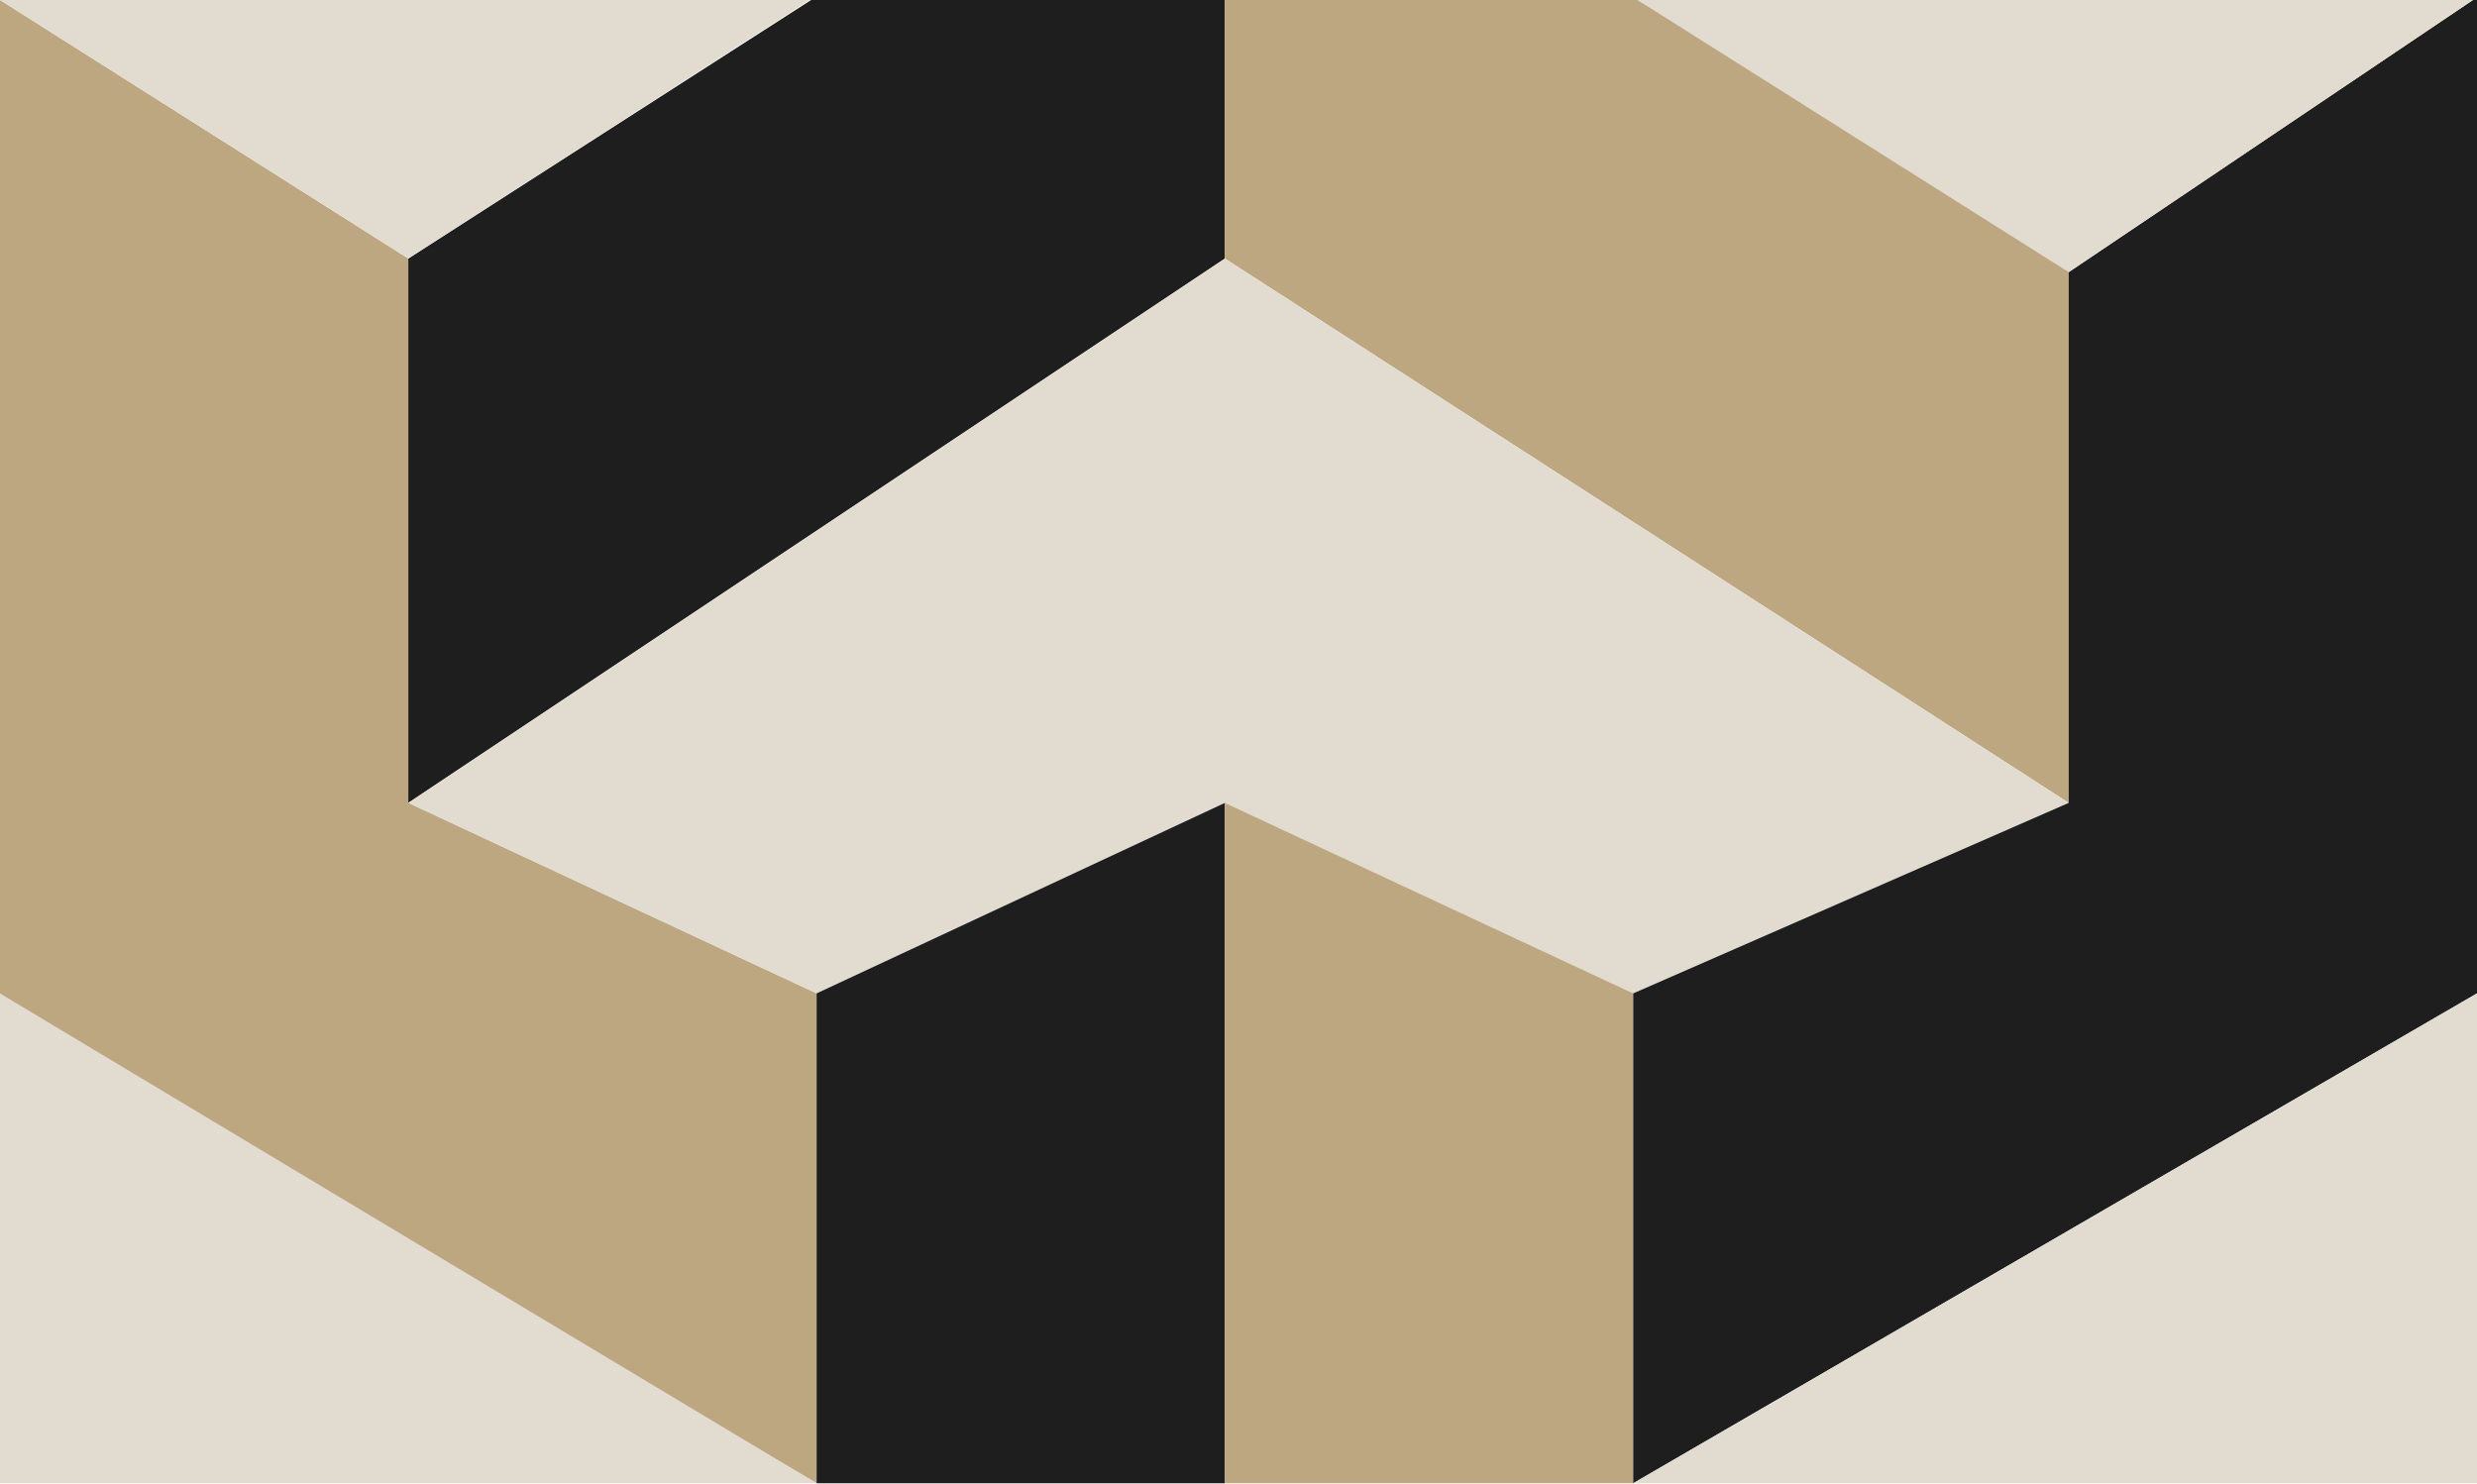
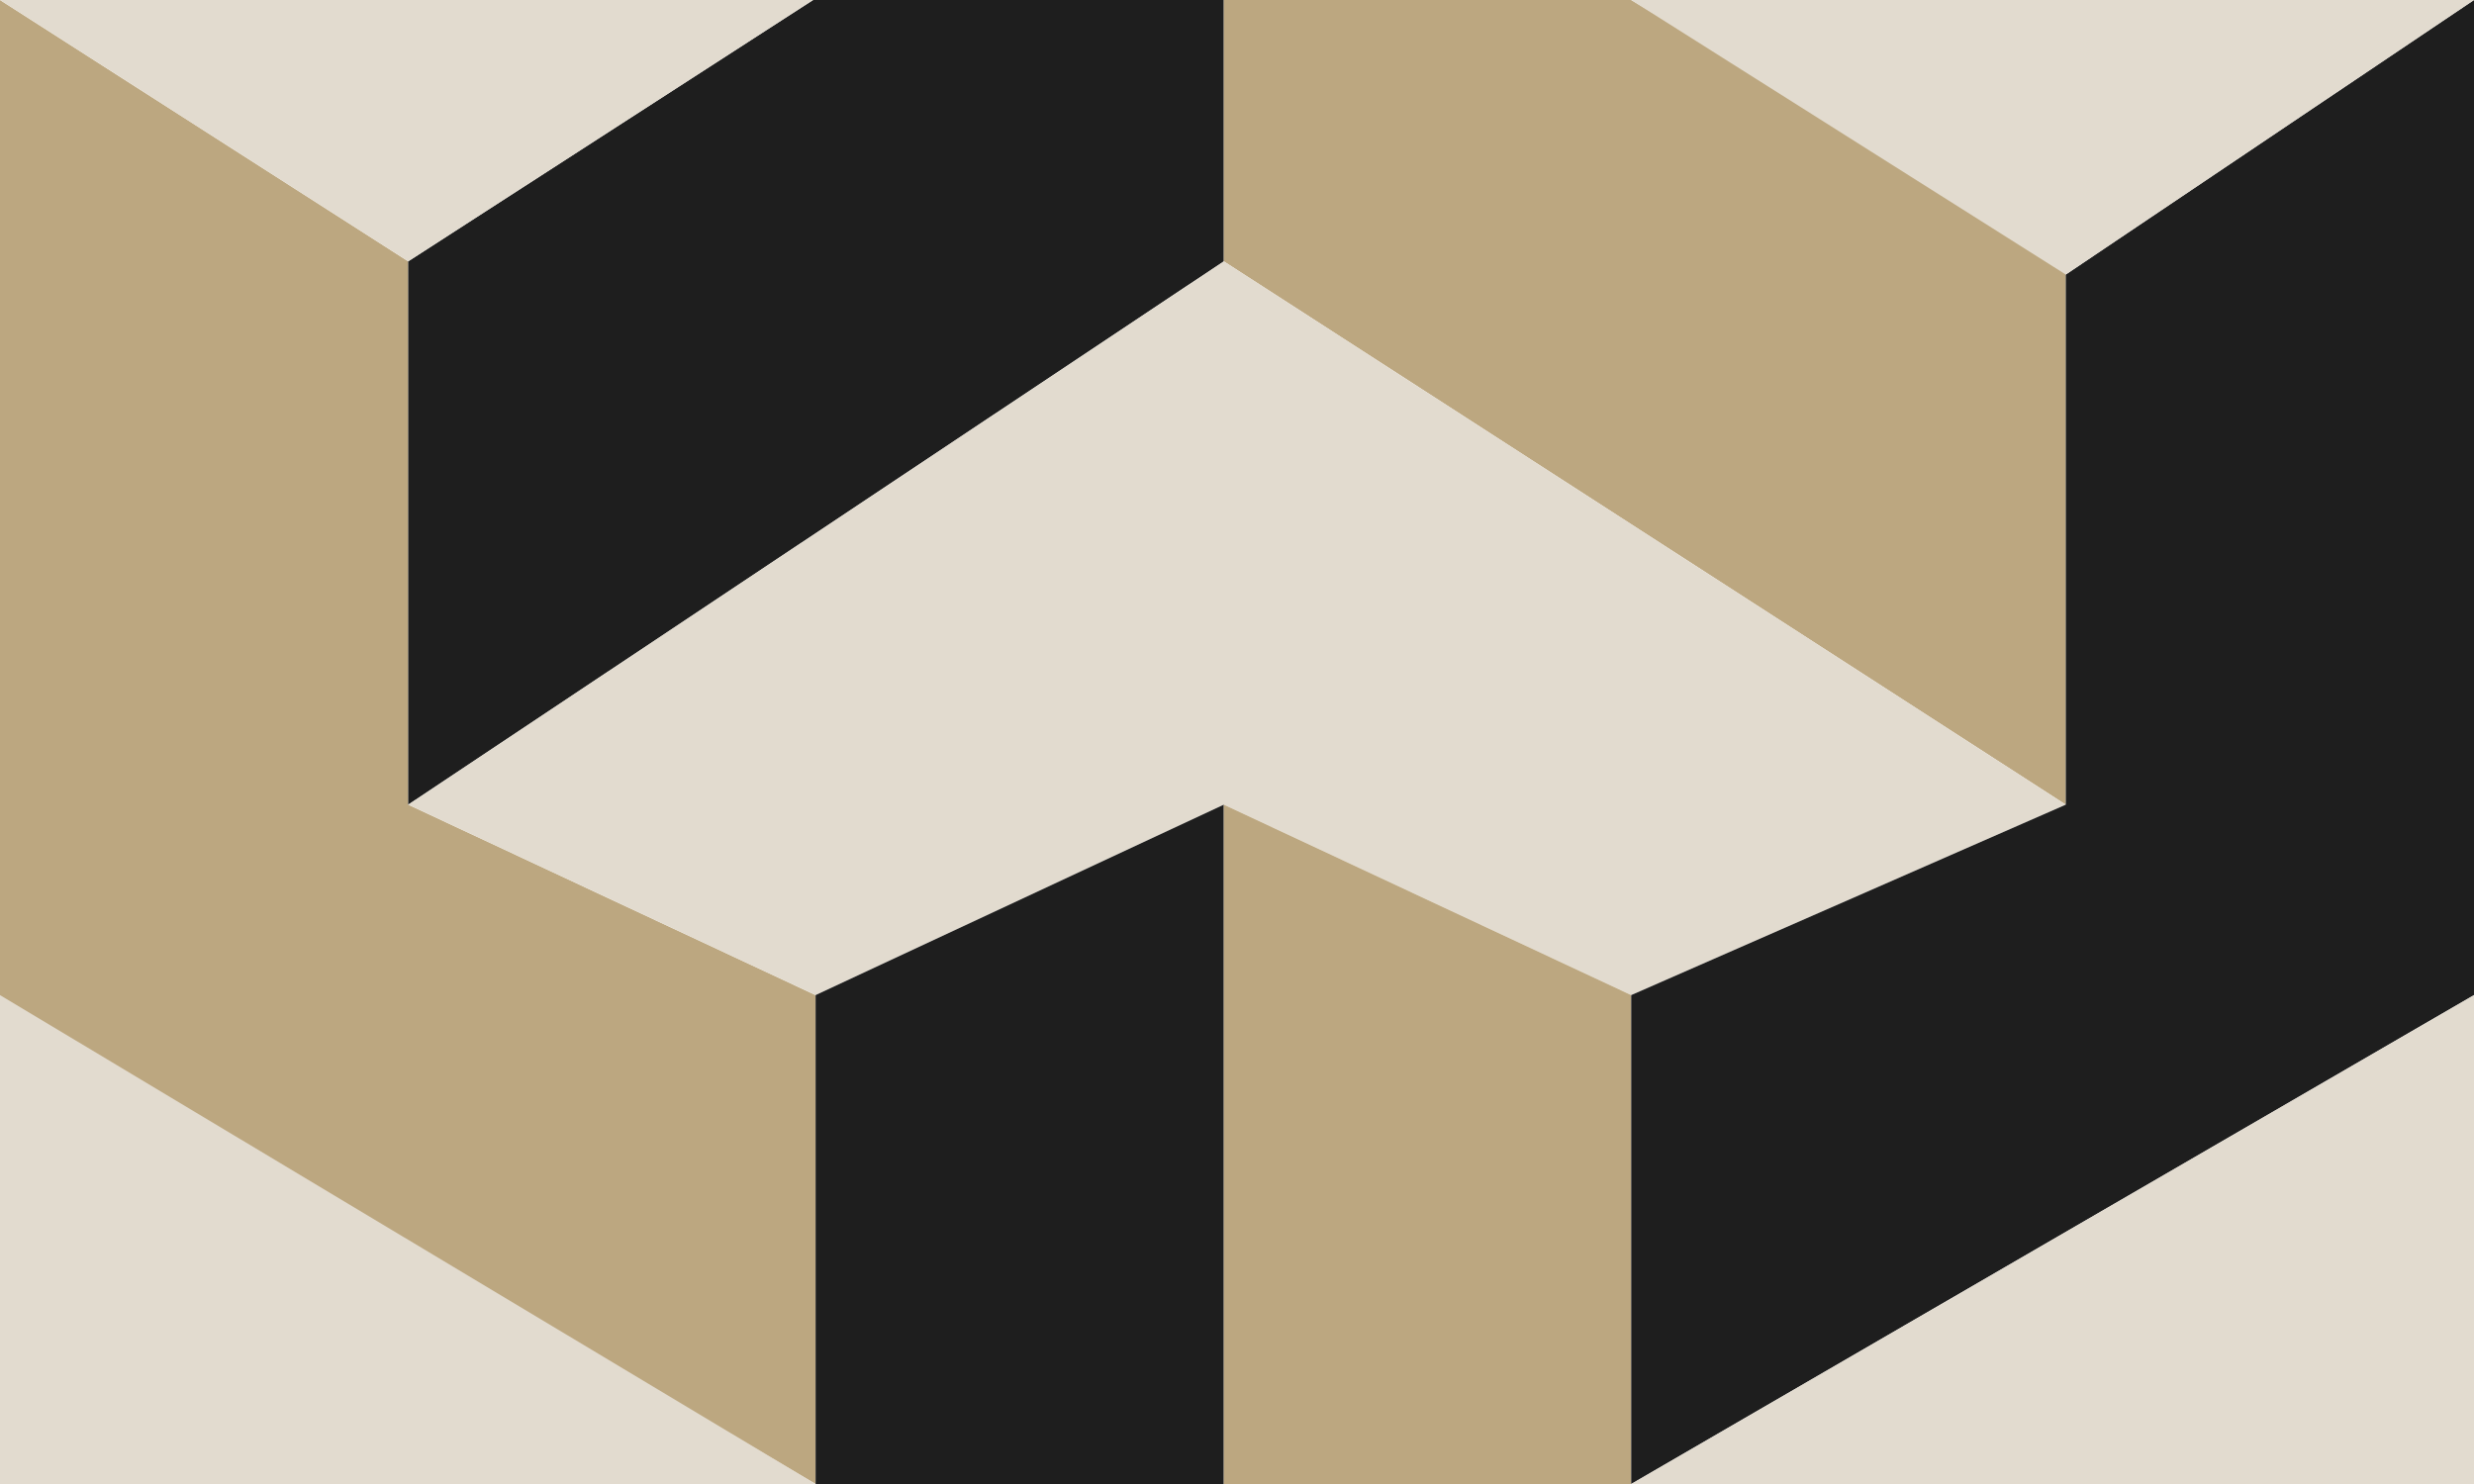
- <svg xmlns="http://www.w3.org/2000/svg" version="1.1" id="Layer_1" x="0px" y="0px" viewBox="0 0 91 54.5" enable-background="new 0 0 91 54.5" xml:space="preserve">
+ <svg xmlns="http://www.w3.org/2000/svg" version="1.1" id="Layer_1" x="0px" y="0px" viewBox="0 84.8 300 180" enable-background="new 0 84.8 300 180" xml:space="preserve">
  <g>
-     <polygon fill="#BCA780" points="0,0 15,9.5 15,29.5 30,36.5 30,54.5 0,36.8  " />
-     <polygon fill="#1E1E1E" points="29.8,0 15,9.5 15,29.5 45,9.5 45,-0.1  " />
-     <polygon fill="#BCA780" points="60,-0.1 76,9.5 76,29.5 45,9.5 45,-0.1  " />
-     <polygon fill="#E2DBCF" points="30,36.5 45,29.5 60,36.5 76,29.5 45,9.5 15,29.5  " />
-     <polygon fill="#1E1E1E" points="30,54.5 30,36.5 45,29.5 45,54.5  " />
-     <polygon fill="#BCA780" points="60,36.5 60,54.5 45,54.5 45,29.5  " />
-     <polygon fill="#1E1E1E" points="76,29.5 76,10 91,-0.1 91,36.5 60,54.5 60,36.5  " />
-     <polygon fill="#E2DBCF" points="91,54.5 91,36.5 60,54.5  " />
-     <polygon fill="#E2DBCF" points="60,-0.1 91,-0.1 76,10  " />
-     <polygon fill="#E2DBCF" points="0,36.5 0,54.5 30,54.5  " />
-     <polygon fill="#E2DBCF" points="0,0 29.9,-0.1 15,9.5  " />
+     <polygon fill="#BCA780" points="0,84.8 49.5,116.5 49.5,182.4 98.9,205.5 98.9,264.8 0,206.5  " />
+     <polygon fill="#1E1E1E" points="98.6,84.8 49.5,116.5 49.5,182.4 148.4,116.5 148.4,84.8  " />
+     <polygon fill="#BCA780" points="197.8,84.8 250.5,116.5 250.5,182.4 148.4,116.5 148.4,84.8  " />
+     <polygon fill="#E2DBCF" points="98.9,205.5 148.4,182.4 197.8,205.5 250.5,182.4 148.4,116.5 49.5,182.4  " />
+     <polygon fill="#1E1E1E" points="98.9,264.8 98.9,205.5 148.4,182.4 148.4,264.8  " />
+     <polygon fill="#BCA780" points="197.8,205.5 197.8,264.8 148.4,264.8 148.4,182.4  " />
+     <polygon fill="#1E1E1E" points="250.5,182.4 250.5,118.1 300,84.8 300,205.5 197.8,264.8 197.8,205.5  " />
+     <polygon fill="#E2DBCF" points="300,264.8 300,205.5 197.8,264.8  " />
+     <polygon fill="#E2DBCF" points="197.8,84.8 300,84.8 250.5,118.1  " />
+     <polygon fill="#E2DBCF" points="0,205.5 0,264.8 98.9,264.8  " />
+     <polygon fill="#E2DBCF" points="0,84.8 98.6,84.8 49.5,116.5  " />
  </g>
</svg>
